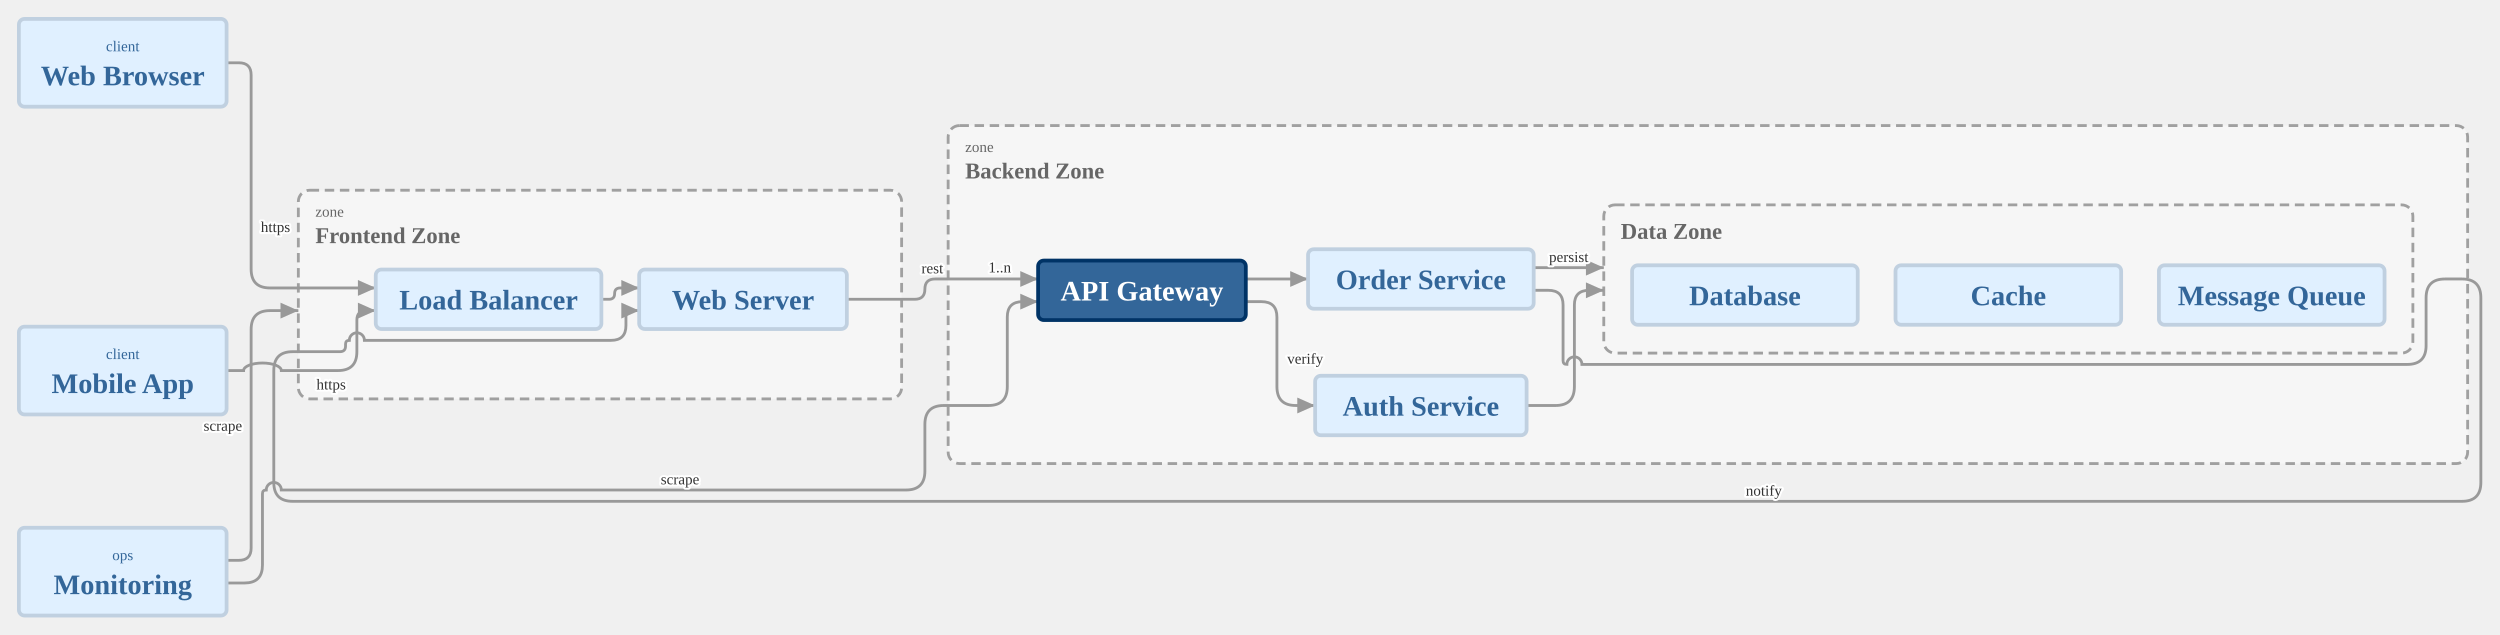
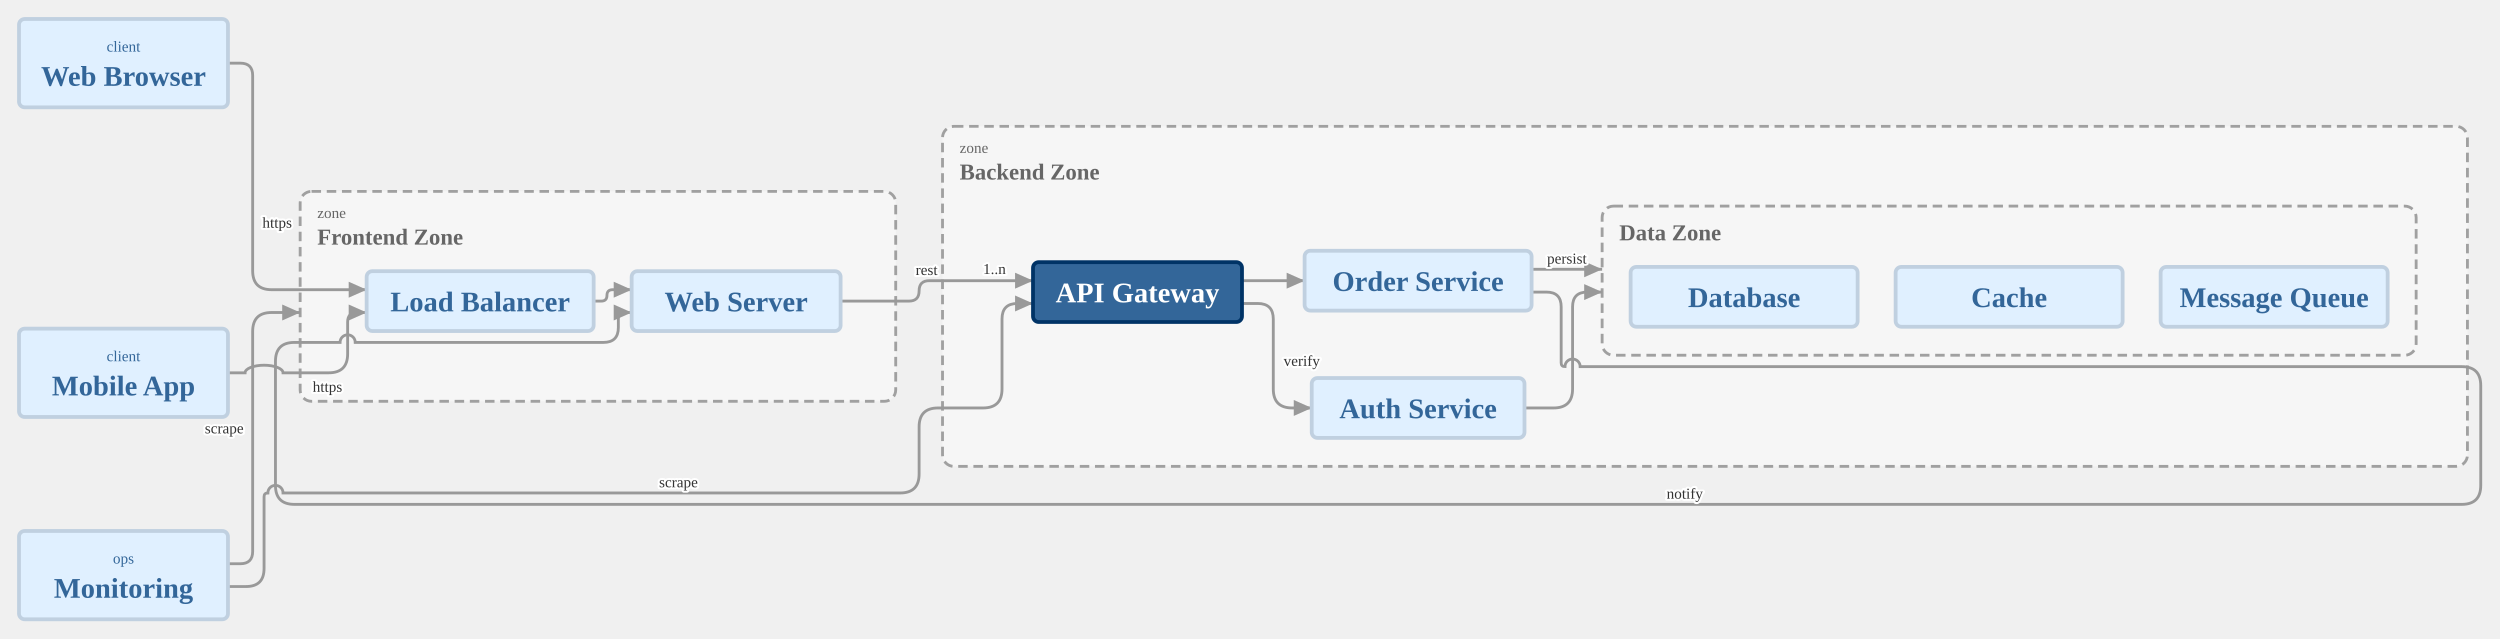
- <svg xmlns="http://www.w3.org/2000/svg" xmlns:xlink="http://www.w3.org/1999/xlink" viewBox="20 20 2648 672" width="2648" height="672">
+ <svg xmlns="http://www.w3.org/2000/svg" xmlns:xlink="http://www.w3.org/1999/xlink" viewBox="20 20 2632 672" width="2632" height="672">
  <defs>
    <marker id="gradia-1f070cd32e9153f2be2fa01224437bdc-arrow" viewBox="0 0 10 10" refX="9" refY="5" markerWidth="21" markerHeight="21" markerUnits="userSpaceOnUse" orient="auto-start-reverse">
      <path d="M 0 1 L 9 5 L 0 9 z" style="fill: #999999" />
    </marker>
  </defs>
  <a href="#frontend" xlink:href="#frontend">
-     <rect x="336" y="221.5" width="639" height="221" rx="12" style="fill: var(--gradia-color-container-box, #f6f6f6); stroke: var(--gradia-color-container-border, #a0a0a0)" stroke-width="3.0" stroke-dasharray="10 6" />
+     <rect x="336" y="221.5" width="627" height="221" rx="12" style="fill: var(--gradia-color-container-box, #f6f6f6); stroke: var(--gradia-color-container-border, #a0a0a0)" stroke-width="3.0" stroke-dasharray="10 6" />
    <text x="354" y="249.5" font-size="16" style="font-family: var(--gradia-font-family, 'Helvetica'), ui-sans-serif, -apple-system, Helvetica, Arial, sans-serif; fill: var(--gradia-color-container-name, #666666)">zone</text>
    <text x="354" y="277.5" font-size="24" font-weight="600" style="font-family: var(--gradia-font-family, 'Helvetica'), ui-sans-serif, -apple-system, Helvetica, Arial, sans-serif; fill: var(--gradia-color-container-name, #666666)">Frontend Zone</text>
  </a>
-   <rect x="1024.28" y="153" width="1609.44" height="358" rx="12" style="fill: var(--gradia-color-container-box, #f6f6f6); stroke: var(--gradia-color-container-border, #a0a0a0)" stroke-width="3.0" stroke-dasharray="10 6" />
-   <text x="1042.28" y="181" font-size="16" style="font-family: var(--gradia-font-family, 'Helvetica'), ui-sans-serif, -apple-system, Helvetica, Arial, sans-serif; fill: var(--gradia-color-container-name, #666666)">zone</text>
-   <text x="1042.28" y="209" font-size="24" font-weight="600" style="font-family: var(--gradia-font-family, 'Helvetica'), ui-sans-serif, -apple-system, Helvetica, Arial, sans-serif; fill: var(--gradia-color-container-name, #666666)">Backend Zone</text>
-   <rect x="1718.72" y="237" width="857" height="157" rx="12" style="fill: var(--gradia-color-container-box, #f6f6f6); stroke: var(--gradia-color-container-border, #a0a0a0)" stroke-width="3.0" stroke-dasharray="10 6" />
-   <text x="1736.72" y="273" font-size="24" font-weight="600" style="font-family: var(--gradia-font-family, 'Helvetica'), ui-sans-serif, -apple-system, Helvetica, Arial, sans-serif; fill: var(--gradia-color-container-name, #666666)">Data Zone</text>
-   <path d="M 657 337 L 665 337 Q 671 337 671 331 L 671 331 Q 671 325 677 325 L 697 325" fill="none" style="stroke: #999999" stroke-width="3.0" marker-end="url(#gradia-1f070cd32e9153f2be2fa01224437bdc-arrow)" />
-   <path d="M 1339.56 339.5 L 1356.04 339.5 Q 1372.52 339.5 1372.52 355.98 L 1372.52 429.5 Q 1372.52 449.5 1392.52 449.5 L 1412.98 449.5" fill="none" style="stroke: #999999" stroke-width="3.0" marker-end="url(#gradia-1f070cd32e9153f2be2fa01224437bdc-arrow)" />
-   <path d="M 1339.56 315.5 L 1405.48 315.5" fill="none" style="stroke: #999999" stroke-width="3.0" marker-end="url(#gradia-1f070cd32e9153f2be2fa01224437bdc-arrow)" />
-   <path d="M 1644.48 303.5 L 1718.72 303.5" fill="none" style="stroke: #999999" stroke-width="3.0" marker-end="url(#gradia-1f070cd32e9153f2be2fa01224437bdc-arrow)" />
-   <path d="M 1636.98 449.5 L 1667.6 449.5 Q 1687.6 449.5 1687.6 429.5 L 1687.6 343.06 Q 1687.6 327.5 1703.16 327.5 L 1718.72 327.5" fill="none" style="stroke: #999999" stroke-width="3.0" marker-end="url(#gradia-1f070cd32e9153f2be2fa01224437bdc-arrow)" />
-   <path d="M 260 86.5 L 273 86.5 Q 286 86.5 286 99.5 L 286 305 Q 286 325 306 325 L 418 325" fill="none" style="stroke: #999999" stroke-width="3.0" marker-end="url(#gradia-1f070cd32e9153f2be2fa01224437bdc-arrow)" />
-   <path d="M 260 412.5 L 278 412.5 A 20 8 0 0 1 318 412.5 L 378 412.5 Q 398 412.5 398 392.5 L 398 359 Q 398 349 408 349 L 418 349" fill="none" style="stroke: #999999" stroke-width="3.0" marker-end="url(#gradia-1f070cd32e9153f2be2fa01224437bdc-arrow)" />
-   <path d="M 917 337 L 988.89 337 Q 999.64 337 999.64 326.25 L 999.64 326.25 Q 999.64 315.5 1010.39 315.5 L 1119.56 315.5" fill="none" style="stroke: #999999" stroke-width="3.0" marker-end="url(#gradia-1f070cd32e9153f2be2fa01224437bdc-arrow)" />
-   <path d="M 1644.48 327.5 L 1660.04 327.5 Q 1675.6 327.5 1675.6 343.06 L 1675.6 402 Q 1675.6 406 1679.6 406 L 1679.6 406 A 8 8 0 0 1 1695.6 406 L 2569.72 406 Q 2589.72 406 2589.72 386 L 2589.72 335.5 Q 2589.72 315.5 2609.72 315.5 L 2627.72 315.5 Q 2647.72 315.5 2647.72 335.5 L 2647.72 531 Q 2647.72 551 2627.72 551 L 330 551 Q 310 551 310 531 L 310 412.5 Q 310 392.5 330 392.5 L 380 392.5 Q 386 392.5 386 386.5 L 386 384.5 Q 386 380.5 390 380.5 L 390 380.5 A 8 8 0 0 1 406 380.5 L 667.25 380.5 Q 683 380.5 683 364.75 L 683 356 Q 683 349 690 349 L 697 349" fill="none" style="stroke: #999999" stroke-width="3.0" marker-end="url(#gradia-1f070cd32e9153f2be2fa01224437bdc-arrow)" />
+   <rect x="1012.28" y="153" width="1605.44" height="358" rx="12" style="fill: var(--gradia-color-container-box, #f6f6f6); stroke: var(--gradia-color-container-border, #a0a0a0)" stroke-width="3.0" stroke-dasharray="10 6" />
+   <text x="1030.28" y="181" font-size="16" style="font-family: var(--gradia-font-family, 'Helvetica'), ui-sans-serif, -apple-system, Helvetica, Arial, sans-serif; fill: var(--gradia-color-container-name, #666666)">zone</text>
+   <text x="1030.28" y="209" font-size="24" font-weight="600" style="font-family: var(--gradia-font-family, 'Helvetica'), ui-sans-serif, -apple-system, Helvetica, Arial, sans-serif; fill: var(--gradia-color-container-name, #666666)">Backend Zone</text>
+   <rect x="1706.72" y="237" width="857" height="157" rx="12" style="fill: var(--gradia-color-container-box, #f6f6f6); stroke: var(--gradia-color-container-border, #a0a0a0)" stroke-width="3.0" stroke-dasharray="10 6" />
+   <text x="1724.72" y="273" font-size="24" font-weight="600" style="font-family: var(--gradia-font-family, 'Helvetica'), ui-sans-serif, -apple-system, Helvetica, Arial, sans-serif; fill: var(--gradia-color-container-name, #666666)">Data Zone</text>
+   <path d="M 645 337 L 653 337 Q 659 337 659 331 L 659 331 Q 659 325 665 325 L 685 325" fill="none" style="stroke: #999999" stroke-width="3.0" marker-end="url(#gradia-1f070cd32e9153f2be2fa01224437bdc-arrow)" />
+   <path d="M 1327.56 339.5 L 1344.04 339.5 Q 1360.52 339.5 1360.52 355.98 L 1360.52 429.5 Q 1360.52 449.5 1380.52 449.5 L 1400.98 449.5" fill="none" style="stroke: #999999" stroke-width="3.0" marker-end="url(#gradia-1f070cd32e9153f2be2fa01224437bdc-arrow)" />
+   <path d="M 1327.56 315.5 L 1393.48 315.5" fill="none" style="stroke: #999999" stroke-width="3.0" marker-end="url(#gradia-1f070cd32e9153f2be2fa01224437bdc-arrow)" />
+   <path d="M 1632.48 303.5 L 1706.72 303.5" fill="none" style="stroke: #999999" stroke-width="3.0" marker-end="url(#gradia-1f070cd32e9153f2be2fa01224437bdc-arrow)" />
+   <path d="M 1624.98 449.5 L 1655.6 449.5 Q 1675.6 449.5 1675.6 429.5 L 1675.6 343.06 Q 1675.6 327.5 1691.16 327.5 L 1706.72 327.5" fill="none" style="stroke: #999999" stroke-width="3.0" marker-end="url(#gradia-1f070cd32e9153f2be2fa01224437bdc-arrow)" />
+   <path d="M 260 86.5 L 273 86.5 Q 286 86.5 286 99.5 L 286 305 Q 286 325 306 325 L 406 325" fill="none" style="stroke: #999999" stroke-width="3.0" marker-end="url(#gradia-1f070cd32e9153f2be2fa01224437bdc-arrow)" />
+   <path d="M 260 412.5 L 278 412.5 A 20 8 0 0 1 318 412.5 L 366 412.5 Q 386 412.5 386 392.5 L 386 359 Q 386 349 396 349 L 406 349" fill="none" style="stroke: #999999" stroke-width="3.0" marker-end="url(#gradia-1f070cd32e9153f2be2fa01224437bdc-arrow)" />
+   <path d="M 905 337 L 976.89 337 Q 987.64 337 987.64 326.25 L 987.64 326.25 Q 987.64 315.5 998.39 315.5 L 1107.56 315.5" fill="none" style="stroke: #999999" stroke-width="3.0" marker-end="url(#gradia-1f070cd32e9153f2be2fa01224437bdc-arrow)" />
+   <path d="M 1632.48 327.5 L 1648.04 327.5 Q 1663.6 327.5 1663.6 343.06 L 1663.6 402 Q 1663.6 406 1667.6 406 L 1667.6 406 A 8 8 0 0 1 1683.6 406 L 2611.72 406 Q 2631.72 406 2631.72 426 L 2631.72 531 Q 2631.72 551 2611.72 551 L 330 551 Q 310 551 310 531 L 310 400.5 Q 310 380.5 330 380.5 L 378 380.5 A 8 8 0 0 1 394 380.5 L 655.25 380.5 Q 671 380.5 671 364.75 L 671 356 Q 671 349 678 349 L 685 349" fill="none" style="stroke: #999999" stroke-width="3.0" marker-end="url(#gradia-1f070cd32e9153f2be2fa01224437bdc-arrow)" />
  <path d="M 260 613.5 L 273 613.5 Q 286 613.5 286 600.5 L 286 369 Q 286 349 306 349 L 336 349" fill="none" style="stroke: #999999" stroke-width="3.0" marker-end="url(#gradia-1f070cd32e9153f2be2fa01224437bdc-arrow)" />
-   <path d="M 260 637.5 L 279 637.5 Q 298 637.5 298 618.5 L 298 543 Q 298 539 302 539 L 302 539 A 8 8 0 0 1 318 539 L 979.64 539 Q 999.64 539 999.64 519 L 999.64 469.5 Q 999.64 449.5 1019.64 449.5 L 1066.92 449.5 Q 1086.92 449.5 1086.92 429.5 L 1086.92 355.82 Q 1086.92 339.5 1103.24 339.5 L 1119.56 339.5" fill="none" style="stroke: #999999" stroke-width="3.0" marker-end="url(#gradia-1f070cd32e9153f2be2fa01224437bdc-arrow)" />
+   <path d="M 260 637.5 L 279 637.5 Q 298 637.5 298 618.5 L 298 543 Q 298 539 302 539 L 302 539 A 8 8 0 0 1 318 539 L 967.64 539 Q 987.64 539 987.64 519 L 987.64 469.5 Q 987.64 449.5 1007.64 449.5 L 1054.92 449.5 Q 1074.92 449.5 1074.92 429.5 L 1074.92 355.82 Q 1074.92 339.5 1091.24 339.5 L 1107.56 339.5" fill="none" style="stroke: #999999" stroke-width="3.0" marker-end="url(#gradia-1f070cd32e9153f2be2fa01224437bdc-arrow)" />
  <rect x="40" y="40" width="220" height="93" rx="6" style="fill: #e0f0ff; stroke: #c0d0e0" stroke-width="4.0" />
  <text x="150" y="74.3" text-anchor="middle" font-size="16" style="font-family: var(--gradia-font-family, 'Helvetica'), ui-sans-serif, -apple-system, Helvetica, Arial, sans-serif; fill: #336699">client</text>
  <text x="150" y="110.3" text-anchor="middle" font-size="30" font-weight="600" style="font-family: var(--gradia-font-family, 'Helvetica'), ui-sans-serif, -apple-system, Helvetica, Arial, sans-serif; fill: #336699">Web Browser</text>
  <rect x="40" y="366" width="220" height="93" rx="6" style="fill: #e0f0ff; stroke: #c0d0e0" stroke-width="4.0" />
  <text x="150" y="400.3" text-anchor="middle" font-size="16" style="font-family: var(--gradia-font-family, 'Helvetica'), ui-sans-serif, -apple-system, Helvetica, Arial, sans-serif; fill: #336699">client</text>
  <text x="150" y="436.3" text-anchor="middle" font-size="30" font-weight="600" style="font-family: var(--gradia-font-family, 'Helvetica'), ui-sans-serif, -apple-system, Helvetica, Arial, sans-serif; fill: #336699">Mobile App</text>
  <rect x="40" y="579" width="220" height="93" rx="6" style="fill: #e0f0ff; stroke: #c0d0e0" stroke-width="4.0" />
  <text x="150" y="613.3" text-anchor="middle" font-size="16" style="font-family: var(--gradia-font-family, 'Helvetica'), ui-sans-serif, -apple-system, Helvetica, Arial, sans-serif; fill: #336699">ops</text>
  <text x="150" y="649.3" text-anchor="middle" font-size="30" font-weight="600" style="font-family: var(--gradia-font-family, 'Helvetica'), ui-sans-serif, -apple-system, Helvetica, Arial, sans-serif; fill: #336699">Monitoring</text>
-   <rect x="418" y="305.5" width="239" height="63" rx="6" style="fill: #e0f0ff; stroke: #c0d0e0" stroke-width="4.0" />
-   <text x="537.5" y="347.8" text-anchor="middle" font-size="30" font-weight="600" style="font-family: var(--gradia-font-family, 'Helvetica'), ui-sans-serif, -apple-system, Helvetica, Arial, sans-serif; fill: #336699">Load Balancer</text>
-   <rect x="697" y="305.5" width="220" height="63" rx="6" style="fill: #e0f0ff; stroke: #c0d0e0" stroke-width="4.0" />
-   <text x="807" y="347.8" text-anchor="middle" font-size="30" font-weight="600" style="font-family: var(--gradia-font-family, 'Helvetica'), ui-sans-serif, -apple-system, Helvetica, Arial, sans-serif; fill: #336699">Web Server</text>
-   <rect x="1119.56" y="296" width="220" height="63" rx="6" style="fill: #336699; stroke: #003366" stroke-width="4.0" />
-   <text x="1229.56" y="338.3" text-anchor="middle" font-size="30" font-weight="600" style="font-family: var(--gradia-font-family, 'Helvetica'), ui-sans-serif, -apple-system, Helvetica, Arial, sans-serif; fill: #ffffff">API Gateway</text>
-   <rect x="1412.98" y="418" width="224" height="63" rx="6" style="fill: #e0f0ff; stroke: #c0d0e0" stroke-width="4.0" />
-   <text x="1524.98" y="460.3" text-anchor="middle" font-size="30" font-weight="600" style="font-family: var(--gradia-font-family, 'Helvetica'), ui-sans-serif, -apple-system, Helvetica, Arial, sans-serif; fill: #336699">Auth Service</text>
-   <rect x="1405.48" y="284" width="239" height="63" rx="6" style="fill: #e0f0ff; stroke: #c0d0e0" stroke-width="4.0" />
-   <text x="1524.98" y="326.3" text-anchor="middle" font-size="30" font-weight="600" style="font-family: var(--gradia-font-family, 'Helvetica'), ui-sans-serif, -apple-system, Helvetica, Arial, sans-serif; fill: #336699">Order Service</text>
-   <rect x="1748.72" y="301" width="239" height="63" rx="6" style="fill: #e0f0ff; stroke: #c0d0e0" stroke-width="4.0" />
-   <text x="1868.22" y="343.3" text-anchor="middle" font-size="30" font-weight="600" style="font-family: var(--gradia-font-family, 'Helvetica'), ui-sans-serif, -apple-system, Helvetica, Arial, sans-serif; fill: #336699">Database</text>
-   <rect x="2027.72" y="301" width="239" height="63" rx="6" style="fill: #e0f0ff; stroke: #c0d0e0" stroke-width="4.0" />
-   <text x="2147.22" y="343.3" text-anchor="middle" font-size="30" font-weight="600" style="font-family: var(--gradia-font-family, 'Helvetica'), ui-sans-serif, -apple-system, Helvetica, Arial, sans-serif; fill: #336699">Cache</text>
-   <rect x="2306.72" y="301" width="239" height="63" rx="6" style="fill: #e0f0ff; stroke: #c0d0e0" stroke-width="4.0" />
-   <text x="2426.22" y="343.3" text-anchor="middle" font-size="30" font-weight="600" style="font-family: var(--gradia-font-family, 'Helvetica'), ui-sans-serif, -apple-system, Helvetica, Arial, sans-serif; fill: #336699">Message Queue</text>
-   <text x="1402.48" y="405.25" text-anchor="middle" font-size="16" style="font-family: var(--gradia-font-family, 'Helvetica'), ui-sans-serif, -apple-system, Helvetica, Arial, sans-serif; fill: #333333; stroke: var(--gradia-color-edge-halo, #ffffff)" stroke-width="4.5" paint-order="stroke" stroke-linejoin="round">verify</text>
-   <text x="1681.6" y="297.5" text-anchor="middle" font-size="16" style="font-family: var(--gradia-font-family, 'Helvetica'), ui-sans-serif, -apple-system, Helvetica, Arial, sans-serif; fill: #333333; stroke: var(--gradia-color-edge-halo, #ffffff)" stroke-width="4.5" paint-order="stroke" stroke-linejoin="round">persist</text>
-   <text x="311.8" y="265.75" text-anchor="middle" font-size="16" style="font-family: var(--gradia-font-family, 'Helvetica'), ui-sans-serif, -apple-system, Helvetica, Arial, sans-serif; fill: #333333; stroke: var(--gradia-color-edge-halo, #ffffff)" stroke-width="4.5" paint-order="stroke" stroke-linejoin="round">https</text>
-   <text x="370.75" y="432.5" text-anchor="middle" font-size="16" style="font-family: var(--gradia-font-family, 'Helvetica'), ui-sans-serif, -apple-system, Helvetica, Arial, sans-serif; fill: #333333; stroke: var(--gradia-color-edge-halo, #ffffff)" stroke-width="4.5" paint-order="stroke" stroke-linejoin="round">https</text>
-   <text x="1007.53" y="309.5" text-anchor="middle" font-size="16" style="font-family: var(--gradia-font-family, 'Helvetica'), ui-sans-serif, -apple-system, Helvetica, Arial, sans-serif; fill: #333333; stroke: var(--gradia-color-edge-halo, #ffffff)" stroke-width="4.5" paint-order="stroke" stroke-linejoin="round">rest</text>
-   <text x="1078.92" y="308.5" text-anchor="middle" font-size="16" style="font-family: var(--gradia-font-family, 'Helvetica'), ui-sans-serif, -apple-system, Helvetica, Arial, sans-serif; fill: #333333; stroke: var(--gradia-color-edge-halo, #ffffff)" stroke-width="4.5" paint-order="stroke" stroke-linejoin="round">1..n</text>
-   <text x="1888.23" y="545" text-anchor="middle" font-size="16" style="font-family: var(--gradia-font-family, 'Helvetica'), ui-sans-serif, -apple-system, Helvetica, Arial, sans-serif; fill: #333333; stroke: var(--gradia-color-edge-halo, #ffffff)" stroke-width="4.5" paint-order="stroke" stroke-linejoin="round">notify</text>
+   <rect x="406" y="305.5" width="239" height="63" rx="6" style="fill: #e0f0ff; stroke: #c0d0e0" stroke-width="4.0" />
+   <text x="525.5" y="347.8" text-anchor="middle" font-size="30" font-weight="600" style="font-family: var(--gradia-font-family, 'Helvetica'), ui-sans-serif, -apple-system, Helvetica, Arial, sans-serif; fill: #336699">Load Balancer</text>
+   <rect x="685" y="305.5" width="220" height="63" rx="6" style="fill: #e0f0ff; stroke: #c0d0e0" stroke-width="4.0" />
+   <text x="795" y="347.8" text-anchor="middle" font-size="30" font-weight="600" style="font-family: var(--gradia-font-family, 'Helvetica'), ui-sans-serif, -apple-system, Helvetica, Arial, sans-serif; fill: #336699">Web Server</text>
+   <rect x="1107.56" y="296" width="220" height="63" rx="6" style="fill: #336699; stroke: #003366" stroke-width="4.0" />
+   <text x="1217.56" y="338.3" text-anchor="middle" font-size="30" font-weight="600" style="font-family: var(--gradia-font-family, 'Helvetica'), ui-sans-serif, -apple-system, Helvetica, Arial, sans-serif; fill: #ffffff">API Gateway</text>
+   <rect x="1400.98" y="418" width="224" height="63" rx="6" style="fill: #e0f0ff; stroke: #c0d0e0" stroke-width="4.0" />
+   <text x="1512.98" y="460.3" text-anchor="middle" font-size="30" font-weight="600" style="font-family: var(--gradia-font-family, 'Helvetica'), ui-sans-serif, -apple-system, Helvetica, Arial, sans-serif; fill: #336699">Auth Service</text>
+   <rect x="1393.48" y="284" width="239" height="63" rx="6" style="fill: #e0f0ff; stroke: #c0d0e0" stroke-width="4.0" />
+   <text x="1512.98" y="326.3" text-anchor="middle" font-size="30" font-weight="600" style="font-family: var(--gradia-font-family, 'Helvetica'), ui-sans-serif, -apple-system, Helvetica, Arial, sans-serif; fill: #336699">Order Service</text>
+   <rect x="1736.72" y="301" width="239" height="63" rx="6" style="fill: #e0f0ff; stroke: #c0d0e0" stroke-width="4.0" />
+   <text x="1856.22" y="343.3" text-anchor="middle" font-size="30" font-weight="600" style="font-family: var(--gradia-font-family, 'Helvetica'), ui-sans-serif, -apple-system, Helvetica, Arial, sans-serif; fill: #336699">Database</text>
+   <rect x="2015.72" y="301" width="239" height="63" rx="6" style="fill: #e0f0ff; stroke: #c0d0e0" stroke-width="4.0" />
+   <text x="2135.22" y="343.3" text-anchor="middle" font-size="30" font-weight="600" style="font-family: var(--gradia-font-family, 'Helvetica'), ui-sans-serif, -apple-system, Helvetica, Arial, sans-serif; fill: #336699">Cache</text>
+   <rect x="2294.72" y="301" width="239" height="63" rx="6" style="fill: #e0f0ff; stroke: #c0d0e0" stroke-width="4.0" />
+   <text x="2414.22" y="343.3" text-anchor="middle" font-size="30" font-weight="600" style="font-family: var(--gradia-font-family, 'Helvetica'), ui-sans-serif, -apple-system, Helvetica, Arial, sans-serif; fill: #336699">Message Queue</text>
+   <text x="1390.48" y="405.25" text-anchor="middle" font-size="16" style="font-family: var(--gradia-font-family, 'Helvetica'), ui-sans-serif, -apple-system, Helvetica, Arial, sans-serif; fill: #333333; stroke: var(--gradia-color-edge-halo, #ffffff)" stroke-width="4.5" paint-order="stroke" stroke-linejoin="round">verify</text>
+   <text x="1669.6" y="297.5" text-anchor="middle" font-size="16" style="font-family: var(--gradia-font-family, 'Helvetica'), ui-sans-serif, -apple-system, Helvetica, Arial, sans-serif; fill: #333333; stroke: var(--gradia-color-edge-halo, #ffffff)" stroke-width="4.5" paint-order="stroke" stroke-linejoin="round">persist</text>
+   <text x="311.8" y="259.75" text-anchor="middle" font-size="16" style="font-family: var(--gradia-font-family, 'Helvetica'), ui-sans-serif, -apple-system, Helvetica, Arial, sans-serif; fill: #333333; stroke: var(--gradia-color-edge-halo, #ffffff)" stroke-width="4.5" paint-order="stroke" stroke-linejoin="round">https</text>
+   <text x="364.75" y="432.5" text-anchor="middle" font-size="16" style="font-family: var(--gradia-font-family, 'Helvetica'), ui-sans-serif, -apple-system, Helvetica, Arial, sans-serif; fill: #333333; stroke: var(--gradia-color-edge-halo, #ffffff)" stroke-width="4.5" paint-order="stroke" stroke-linejoin="round">https</text>
+   <text x="995.53" y="309.5" text-anchor="middle" font-size="16" style="font-family: var(--gradia-font-family, 'Helvetica'), ui-sans-serif, -apple-system, Helvetica, Arial, sans-serif; fill: #333333; stroke: var(--gradia-color-edge-halo, #ffffff)" stroke-width="4.5" paint-order="stroke" stroke-linejoin="round">rest</text>
+   <text x="1066.92" y="308.5" text-anchor="middle" font-size="16" style="font-family: var(--gradia-font-family, 'Helvetica'), ui-sans-serif, -apple-system, Helvetica, Arial, sans-serif; fill: #333333; stroke: var(--gradia-color-edge-halo, #ffffff)" stroke-width="4.5" paint-order="stroke" stroke-linejoin="round">1..n</text>
+   <text x="1793.73" y="545" text-anchor="middle" font-size="16" style="font-family: var(--gradia-font-family, 'Helvetica'), ui-sans-serif, -apple-system, Helvetica, Arial, sans-serif; fill: #333333; stroke: var(--gradia-color-edge-halo, #ffffff)" stroke-width="4.5" paint-order="stroke" stroke-linejoin="round">notify</text>
  <text x="256.04" y="476.25" text-anchor="middle" font-size="16" style="font-family: var(--gradia-font-family, 'Helvetica'), ui-sans-serif, -apple-system, Helvetica, Arial, sans-serif; fill: #333333; stroke: var(--gradia-color-edge-halo, #ffffff)" stroke-width="4.5" paint-order="stroke" stroke-linejoin="round">scrape</text>
-   <text x="740.28" y="533" text-anchor="middle" font-size="16" style="font-family: var(--gradia-font-family, 'Helvetica'), ui-sans-serif, -apple-system, Helvetica, Arial, sans-serif; fill: #333333; stroke: var(--gradia-color-edge-halo, #ffffff)" stroke-width="4.5" paint-order="stroke" stroke-linejoin="round">scrape</text>
+   <text x="734.28" y="533" text-anchor="middle" font-size="16" style="font-family: var(--gradia-font-family, 'Helvetica'), ui-sans-serif, -apple-system, Helvetica, Arial, sans-serif; fill: #333333; stroke: var(--gradia-color-edge-halo, #ffffff)" stroke-width="4.5" paint-order="stroke" stroke-linejoin="round">scrape</text>
</svg>
